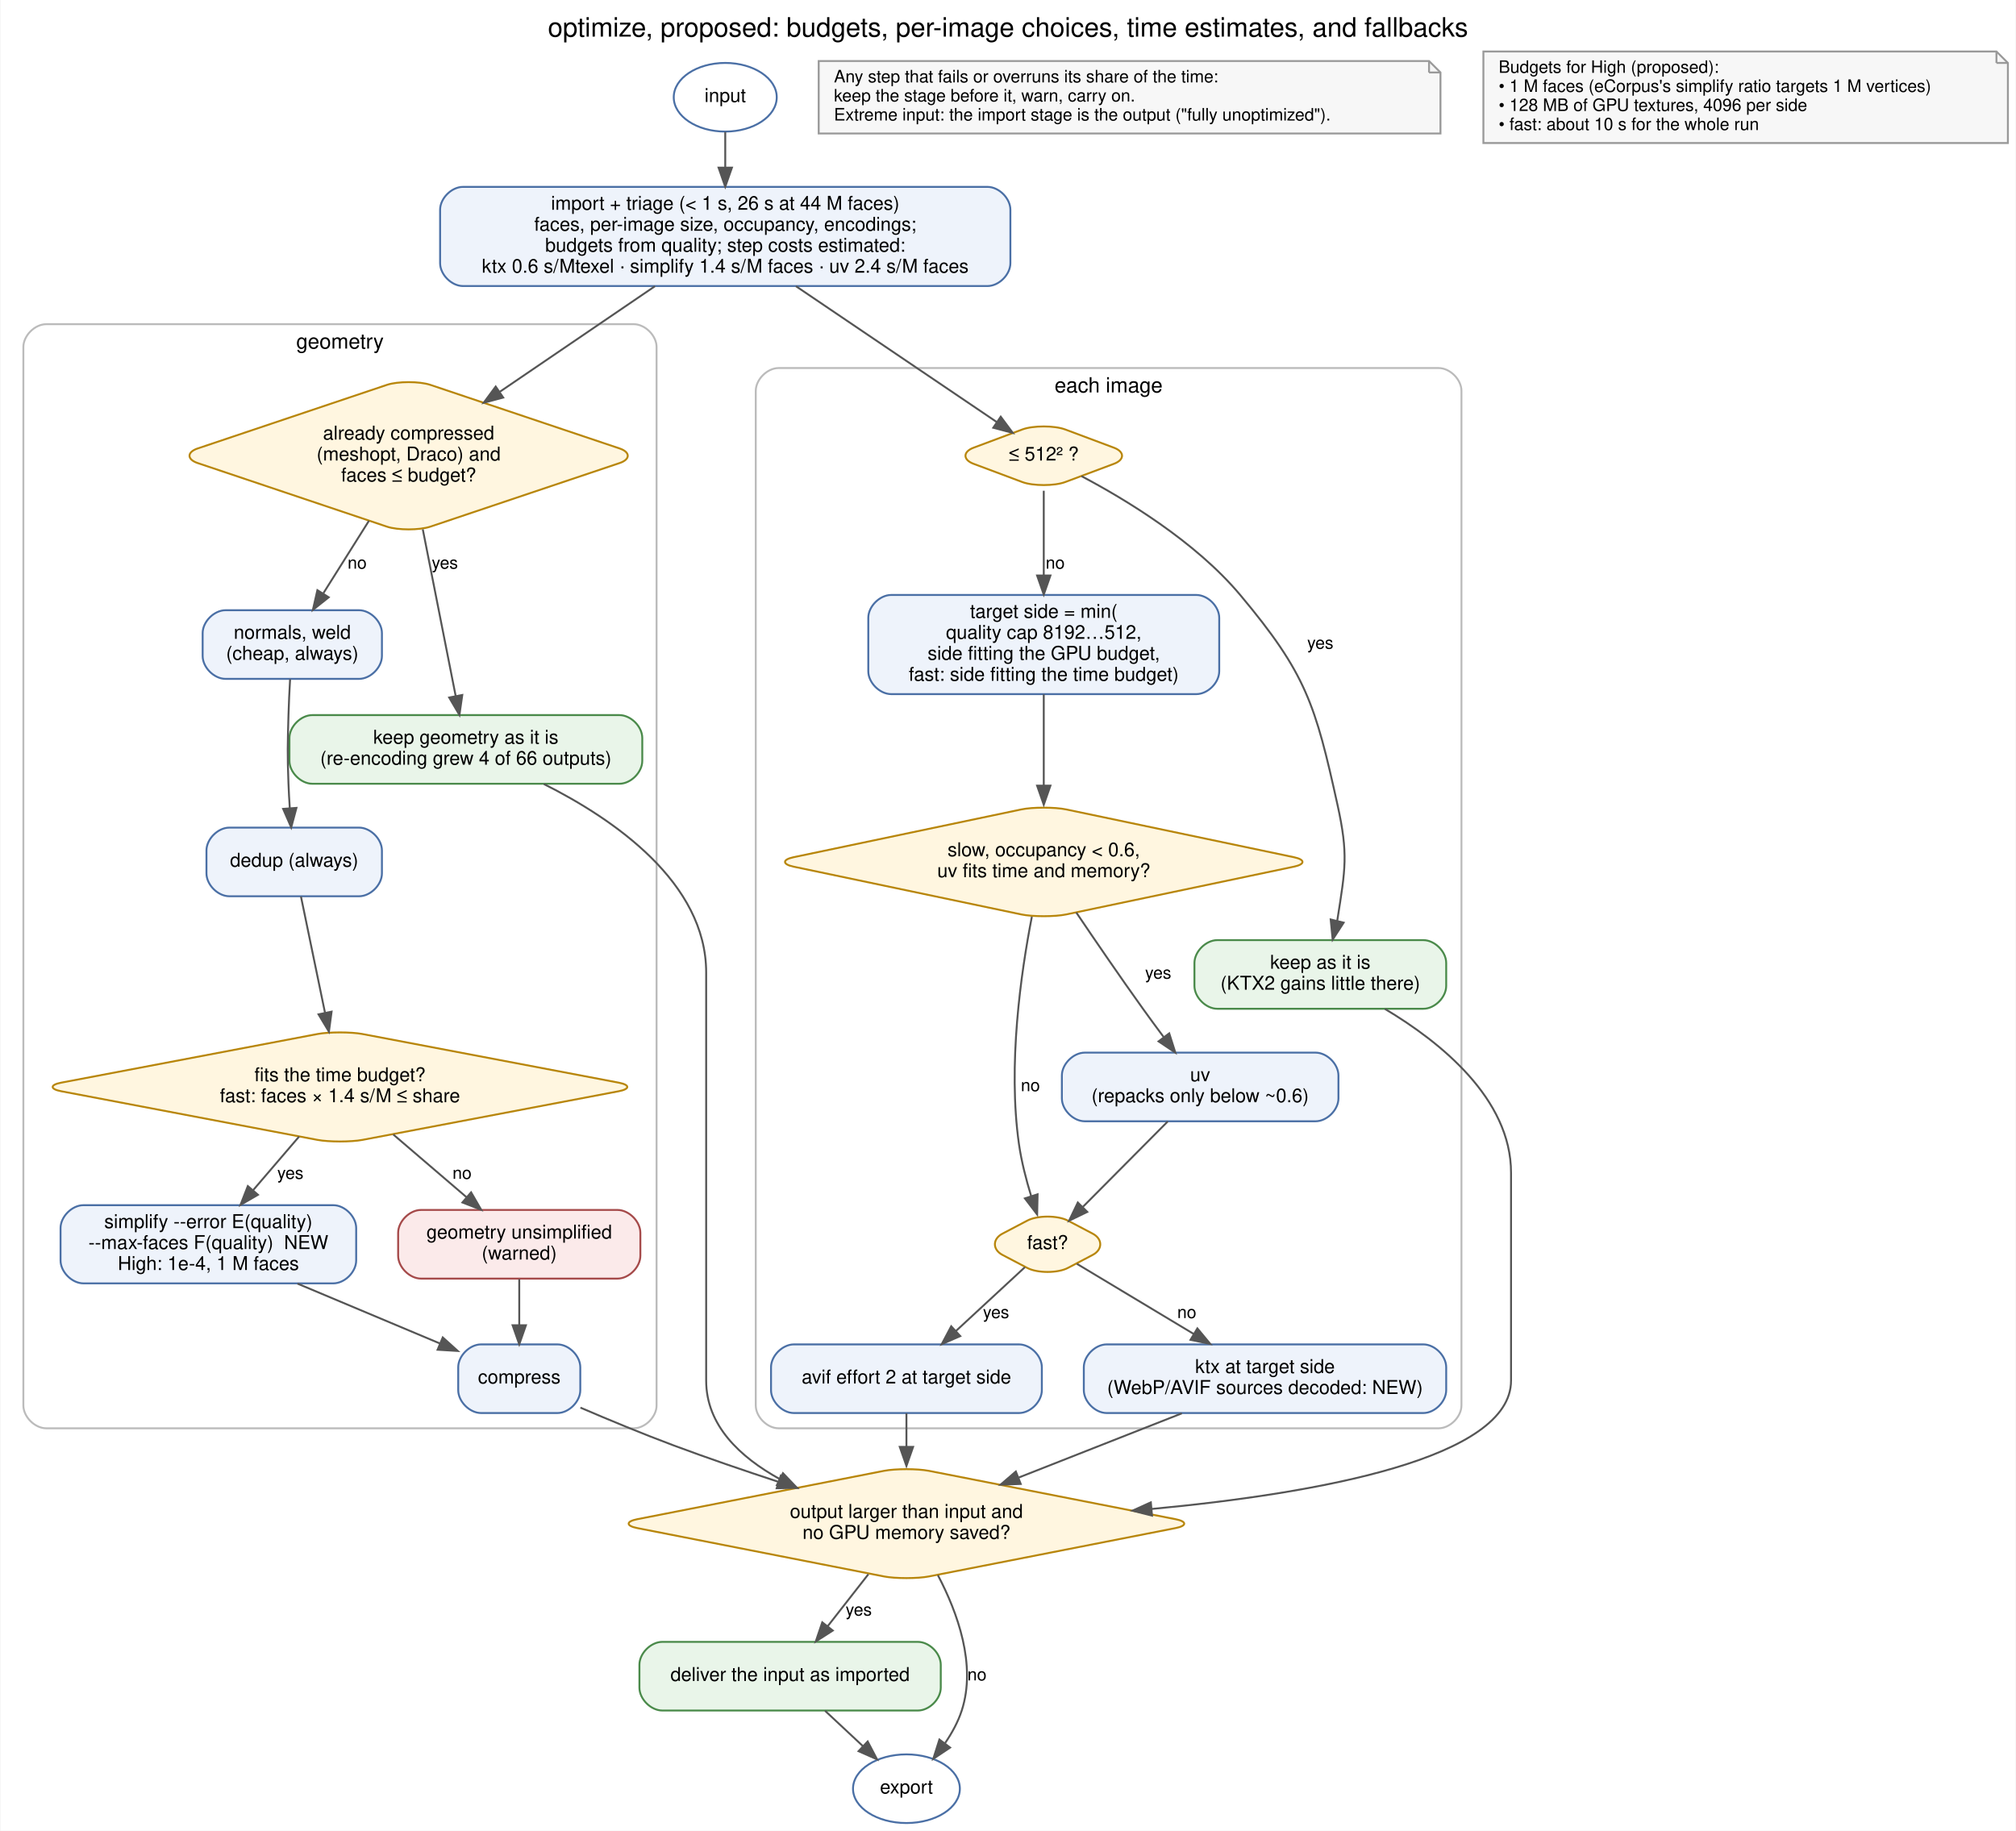
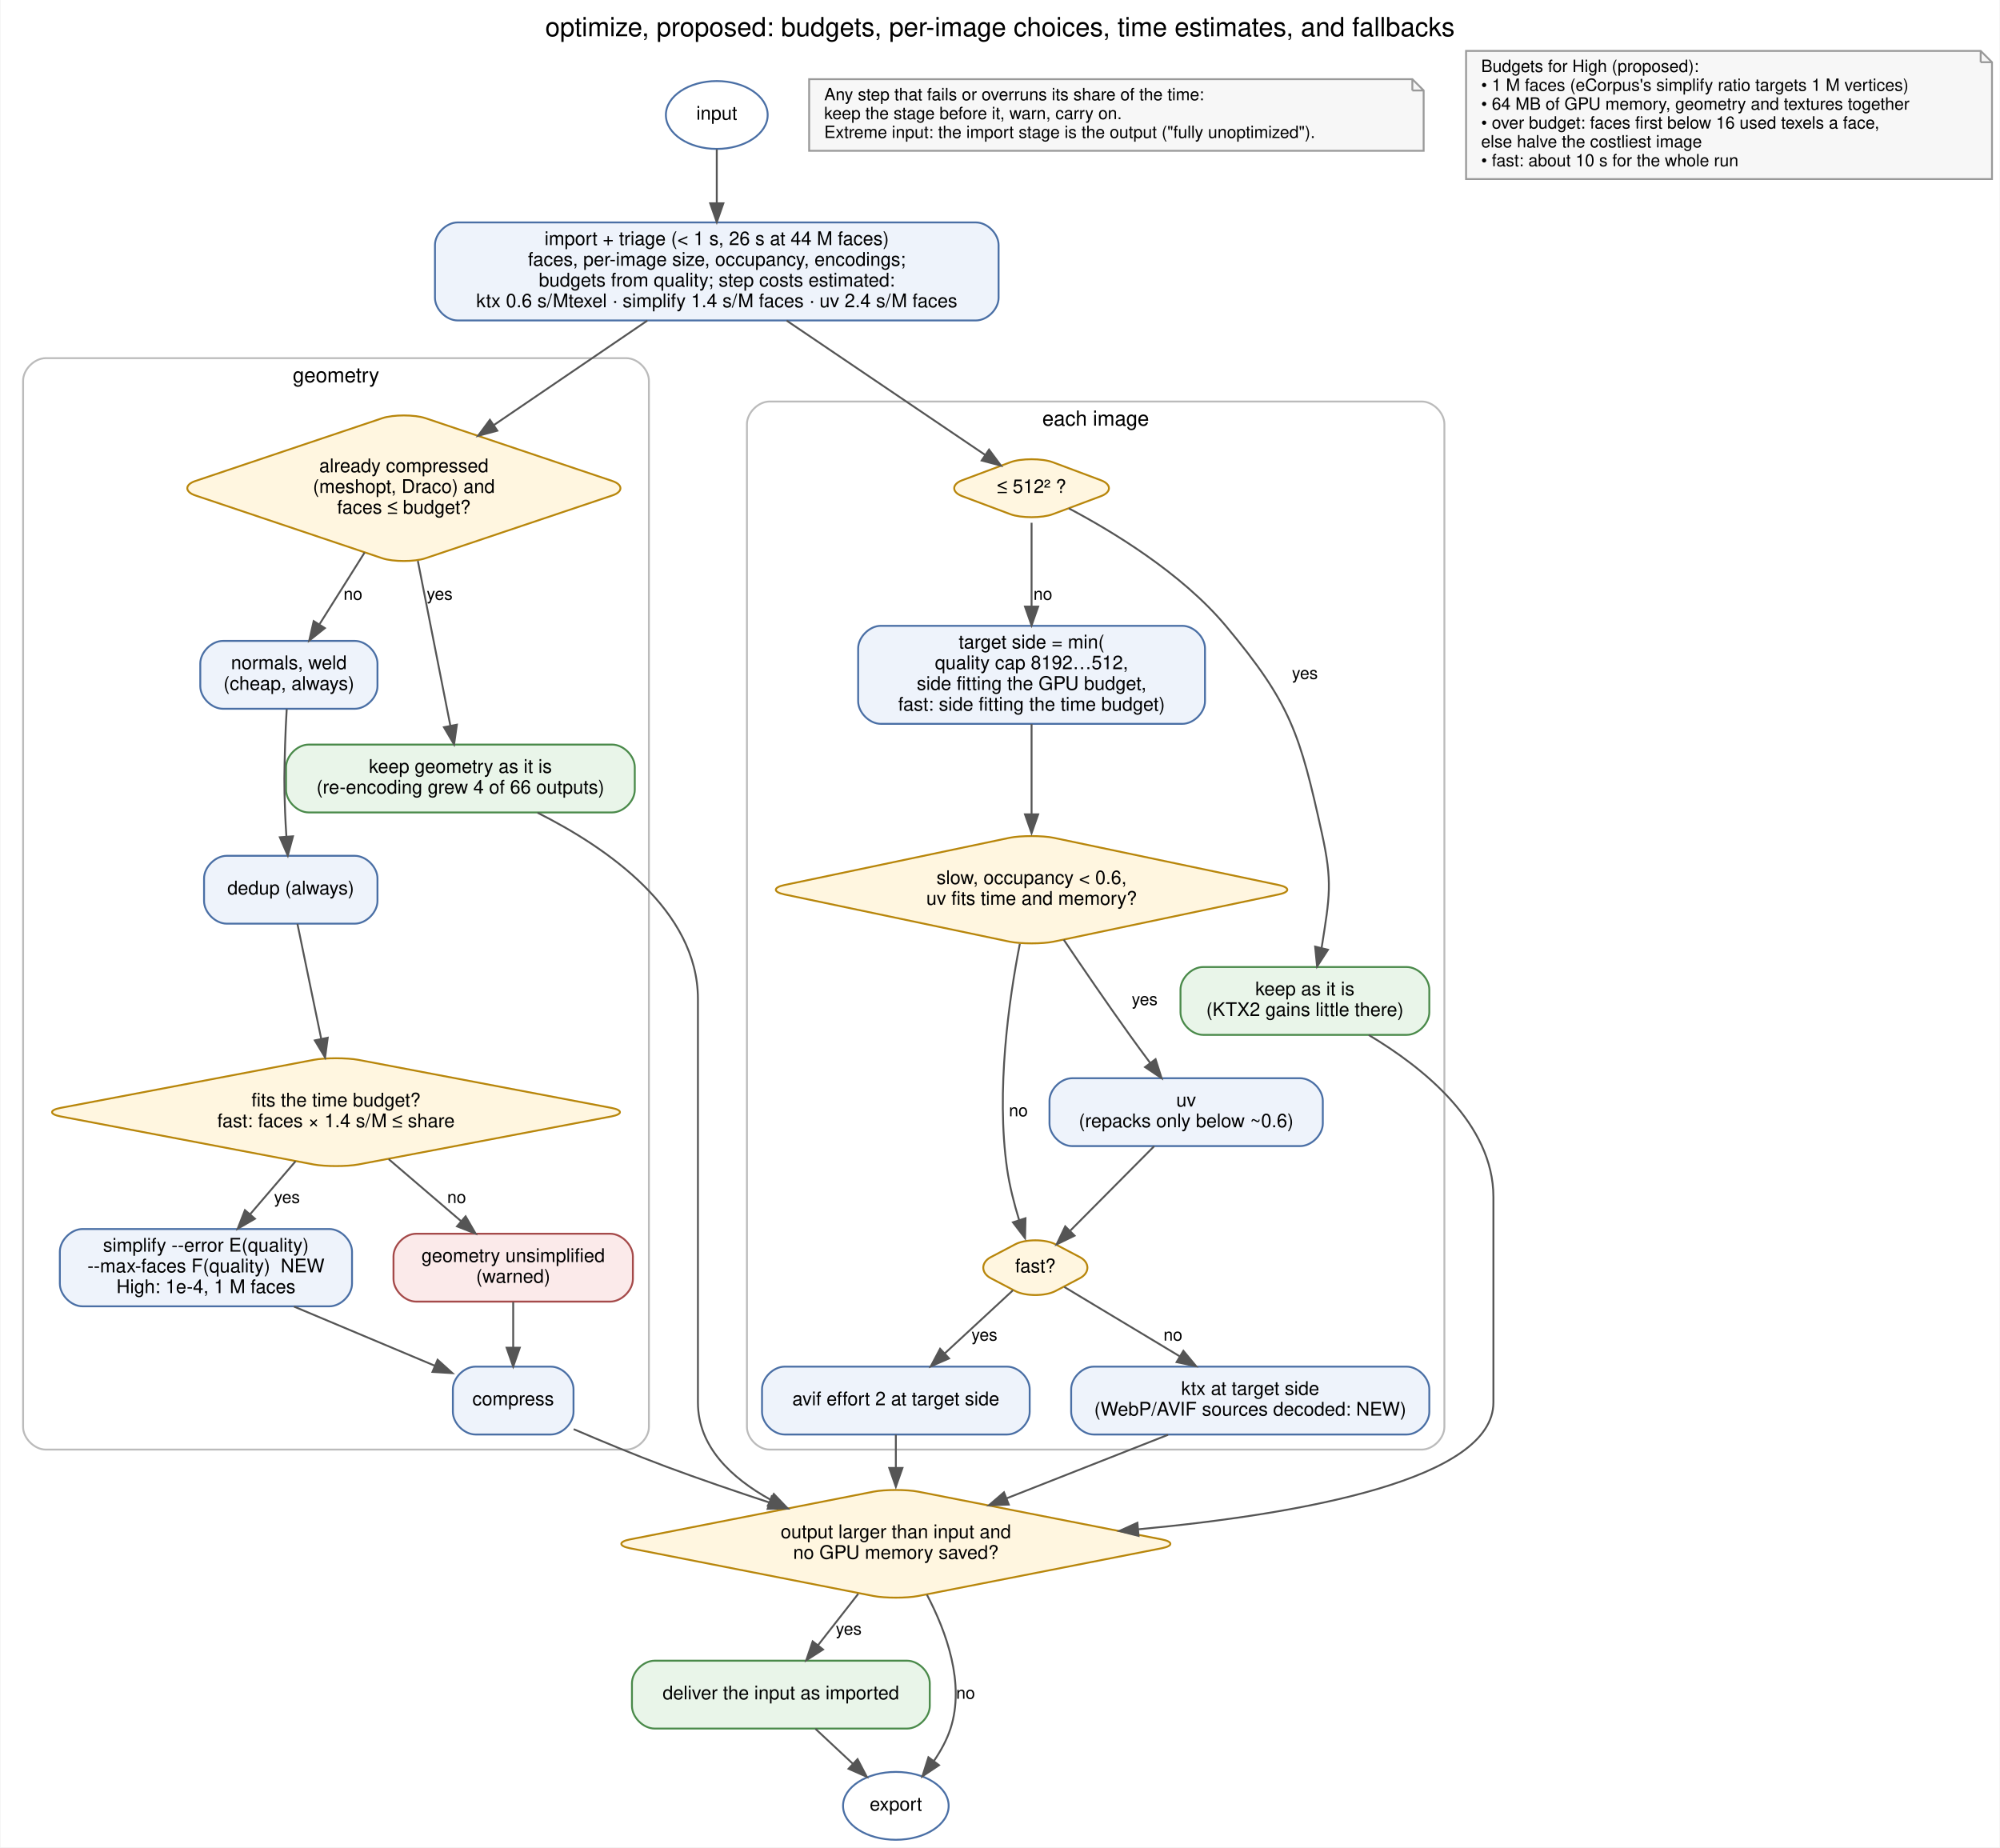
- <svg xmlns="http://www.w3.org/2000/svg" width="1057pt" height="960pt" viewBox="0.00 0.00 1056.50 960.00">
-   <g id="graph0" class="graph" transform="scale(1 1) rotate(0) translate(4 956)">
-     <polygon fill="white" stroke="transparent" points="-4,4 -4,-956 1052.5,-956 1052.5,4 -4,4" />
-     <text text-anchor="middle" x="524.25" y="-936.8" font-family="Helvetica,sans-Serif" font-size="14.00">optimize, proposed: budgets, per-image choices, time estimates, and fallbacks</text>
+ <svg xmlns="http://www.w3.org/2000/svg" width="1061pt" height="980pt" viewBox="0.00 0.00 1060.50 980.00">
+   <g id="graph0" class="graph" transform="scale(1 1) rotate(0) translate(4 976)">
+     <polygon fill="white" stroke="transparent" points="-4,4 -4,-976 1056.5,-976 1056.5,4 -4,4" />
+     <text text-anchor="middle" x="526.25" y="-956.8" font-family="Helvetica,sans-Serif" font-size="14.00">optimize, proposed: budgets, per-image choices, time estimates, and fallbacks</text>
    <g id="clust1" class="cluster">
      <path fill="none" stroke="#bbbbbb" d="M20,-207C20,-207 328,-207 328,-207 334,-207 340,-213 340,-219 340,-219 340,-774 340,-774 340,-780 334,-786 328,-786 328,-786 20,-786 20,-786 14,-786 8,-780 8,-774 8,-774 8,-219 8,-219 8,-213 14,-207 20,-207" />
      <text text-anchor="middle" x="174" y="-773.2" font-family="Helvetica,sans-Serif" font-size="11.00">geometry</text>
    </g>
    <g id="clust2" class="cluster">
      <path fill="none" stroke="#bbbbbb" d="M404,-207C404,-207 750,-207 750,-207 756,-207 762,-213 762,-219 762,-219 762,-751 762,-751 762,-757 756,-763 750,-763 750,-763 404,-763 404,-763 398,-763 392,-757 392,-751 392,-751 392,-219 392,-219 392,-213 398,-207 404,-207" />
      <text text-anchor="middle" x="577" y="-750.2" font-family="Helvetica,sans-Serif" font-size="11.00">each image</text>
    </g>
    <g id="node1" class="node">
-       <ellipse fill="#ffffff" stroke="#4a6fa5" cx="376" cy="-905" rx="27" ry="18" />
-       <text text-anchor="middle" x="376" y="-902.5" font-family="Helvetica,sans-Serif" font-size="10.00">input</text>
+       <ellipse fill="#ffffff" stroke="#4a6fa5" cx="376" cy="-915" rx="27" ry="18" />
+       <text text-anchor="middle" x="376" y="-912.5" font-family="Helvetica,sans-Serif" font-size="10.00">input</text>
    </g>
    <g id="node2" class="node">
      <path fill="#eef3fb" stroke="#4a6fa5" d="M513.5,-858C513.5,-858 238.5,-858 238.5,-858 232.5,-858 226.5,-852 226.5,-846 226.5,-846 226.5,-818 226.5,-818 226.5,-812 232.5,-806 238.5,-806 238.5,-806 513.5,-806 513.5,-806 519.5,-806 525.5,-812 525.5,-818 525.5,-818 525.5,-846 525.5,-846 525.5,-852 519.5,-858 513.5,-858" />
      <text text-anchor="middle" x="376" y="-846" font-family="Helvetica,sans-Serif" font-size="10.00">import + triage (&lt; 1 s, 26 s at 44 M faces)</text>
      <text text-anchor="middle" x="376" y="-835" font-family="Helvetica,sans-Serif" font-size="10.00">faces, per-image size, occupancy, encodings;</text>
      <text text-anchor="middle" x="376" y="-824" font-family="Helvetica,sans-Serif" font-size="10.00">budgets from quality; step costs estimated:</text>
      <text text-anchor="middle" x="376" y="-813" font-family="Helvetica,sans-Serif" font-size="10.00">ktx 0.6 s/Mtexel · simplify 1.4 s/M faces · uv 2.4 s/M faces</text>
    </g>
    <g id="edge1" class="edge">
-       <path fill="none" stroke="#555555" d="M376,-886.81C376,-881.16 376,-874.65 376,-868.15" />
-       <polygon fill="#555555" stroke="#555555" points="379.5,-868.08 376,-858.09 372.5,-868.09 379.5,-868.08" />
+       <path fill="none" stroke="#555555" d="M376,-896.82C376,-888.48 376,-878.14 376,-868.22" />
+       <polygon fill="#555555" stroke="#555555" points="379.5,-868.15 376,-858.15 372.5,-868.15 379.5,-868.15" />
    </g>
    <g id="node3" class="node">
      <path fill="#fff6e0" stroke="#b8860b" d="M198.63,-754.18C198.63,-754.18 99.37,-720.82 99.37,-720.82 93.69,-718.91 93.69,-715.09 99.37,-713.18 99.37,-713.18 198.63,-679.82 198.63,-679.82 204.31,-677.91 215.69,-677.91 221.37,-679.82 221.37,-679.82 320.63,-713.18 320.63,-713.18 326.31,-715.09 326.31,-718.91 320.63,-720.82 320.63,-720.82 221.37,-754.18 221.37,-754.18 215.69,-756.09 204.31,-756.09 198.63,-754.18" />
      <text text-anchor="middle" x="210" y="-725.5" font-family="Helvetica,sans-Serif" font-size="10.00">already compressed</text>
      <text text-anchor="middle" x="210" y="-714.5" font-family="Helvetica,sans-Serif" font-size="10.00">(meshopt, Draco) and</text>
      <text text-anchor="middle" x="210" y="-703.5" font-family="Helvetica,sans-Serif" font-size="10.00">faces ≤ budget?</text>
    </g>
    <g id="edge18" class="edge">
      <path fill="none" stroke="#555555" d="M339.16,-805.92C315.22,-789.62 283.76,-768.21 257.88,-750.6" />
      <polygon fill="#555555" stroke="#555555" points="259.58,-747.52 249.34,-744.78 255.64,-753.3 259.58,-747.52" />
    </g>
    <g id="node11" class="node">
      <path fill="#fff6e0" stroke="#b8860b" d="M531.76,-730.79C531.76,-730.79 506.17,-721.21 506.17,-721.21 500.55,-719.1 500.55,-714.9 506.17,-712.79 506.17,-712.79 531.76,-703.21 531.76,-703.21 537.38,-701.1 548.62,-701.1 554.24,-703.21 554.24,-703.21 579.83,-712.79 579.83,-712.79 585.45,-714.9 585.45,-719.1 579.83,-721.21 579.83,-721.21 554.24,-730.79 554.24,-730.79 548.62,-732.9 537.38,-732.9 531.76,-730.79" />
      <text text-anchor="middle" x="543" y="-714.5" font-family="Helvetica,sans-Serif" font-size="10.00">≤ 512² ?</text>
    </g>
    <g id="edge19" class="edge">
      <path fill="none" stroke="#555555" d="M413.06,-805.92C445.14,-784.21 490.64,-753.43 518.41,-734.64" />
      <polygon fill="#555555" stroke="#555555" points="520.44,-737.49 526.76,-728.99 516.52,-731.69 520.44,-737.49" />
    </g>
    <g id="node4" class="node">
      <path fill="#e9f5e9" stroke="#4a8a4a" d="M320.5,-581C320.5,-581 159.5,-581 159.5,-581 153.5,-581 147.5,-575 147.5,-569 147.5,-569 147.5,-557 147.5,-557 147.5,-551 153.5,-545 159.5,-545 159.5,-545 320.5,-545 320.5,-545 326.5,-545 332.5,-551 332.5,-557 332.5,-557 332.5,-569 332.5,-569 332.5,-575 326.5,-581 320.5,-581" />
      <text text-anchor="middle" x="240" y="-566" font-family="Helvetica,sans-Serif" font-size="10.00">keep geometry as it is</text>
      <text text-anchor="middle" x="240" y="-555" font-family="Helvetica,sans-Serif" font-size="10.00">(re-encoding grew 4 of 66 outputs)</text>
    </g>
    <g id="edge2" class="edge">
      <path fill="none" stroke="#555555" d="M217.42,-678.43C222.77,-651.32 229.86,-615.36 234.66,-591.04" />
      <polygon fill="#555555" stroke="#555555" points="238.13,-591.56 236.63,-581.07 231.26,-590.21 238.13,-591.56" />
      <text text-anchor="middle" x="229" y="-657.8" font-family="Helvetica,sans-Serif" font-size="9.00">yes</text>
    </g>
    <g id="node5" class="node">
      <path fill="#eef3fb" stroke="#4a6fa5" d="M184,-636C184,-636 114,-636 114,-636 108,-636 102,-630 102,-624 102,-624 102,-612 102,-612 102,-606 108,-600 114,-600 114,-600 184,-600 184,-600 190,-600 196,-606 196,-612 196,-612 196,-624 196,-624 196,-630 190,-636 184,-636" />
      <text text-anchor="middle" x="149" y="-621" font-family="Helvetica,sans-Serif" font-size="10.00">normals, weld</text>
      <text text-anchor="middle" x="149" y="-610" font-family="Helvetica,sans-Serif" font-size="10.00">(cheap, always)</text>
    </g>
    <g id="edge3" class="edge">
      <path fill="none" stroke="#555555" d="M189.18,-682.89C181.39,-670.5 172.66,-656.62 165.33,-644.97" />
      <polygon fill="#555555" stroke="#555555" points="168.09,-642.78 159.8,-636.18 162.16,-646.51 168.09,-642.78" />
      <text text-anchor="middle" x="183" y="-657.8" font-family="Helvetica,sans-Serif" font-size="9.00">no</text>
    </g>
    <g id="node19" class="node">
      <path fill="#fff6e0" stroke="#b8860b" d="M459.22,-184.69C459.22,-184.69 329.78,-159.31 329.78,-159.31 323.89,-158.15 323.89,-155.85 329.78,-154.69 329.78,-154.69 459.22,-129.31 459.22,-129.31 465.11,-128.15 476.89,-128.15 482.78,-129.31 482.78,-129.31 612.22,-154.69 612.22,-154.69 618.11,-155.85 618.11,-158.15 612.22,-159.31 612.22,-159.31 482.78,-184.69 482.78,-184.69 476.89,-185.85 465.11,-185.85 459.22,-184.69" />
      <text text-anchor="middle" x="471" y="-160" font-family="Helvetica,sans-Serif" font-size="10.00">output larger than input and</text>
      <text text-anchor="middle" x="471" y="-149" font-family="Helvetica,sans-Serif" font-size="10.00">no GPU memory saved?</text>
    </g>
    <g id="edge21" class="edge">
      <path fill="none" stroke="#555555" d="M280.91,-544.85C317.7,-526.37 366,-493.13 366,-446 366,-446 366,-446 366,-232 366,-208.58 383.66,-191.93 404.5,-180.42" />
      <polygon fill="#555555" stroke="#555555" points="406.26,-183.46 413.58,-175.81 403.08,-177.22 406.26,-183.46" />
    </g>
    <g id="node6" class="node">
      <path fill="#eef3fb" stroke="#4a6fa5" d="M184,-522C184,-522 116,-522 116,-522 110,-522 104,-516 104,-510 104,-510 104,-498 104,-498 104,-492 110,-486 116,-486 116,-486 184,-486 184,-486 190,-486 196,-492 196,-498 196,-498 196,-510 196,-510 196,-516 190,-522 184,-522" />
      <text text-anchor="middle" x="150" y="-501.5" font-family="Helvetica,sans-Serif" font-size="10.00">dedup (always)</text>
    </g>
    <g id="edge4" class="edge">
      <path fill="none" stroke="#555555" d="M147.85,-599.8C147.5,-593.84 147.17,-587.13 147,-581 146.56,-565.01 146.4,-560.99 147,-545 147.15,-540.89 147.4,-536.55 147.68,-532.3" />
      <polygon fill="#555555" stroke="#555555" points="151.18,-532.34 148.43,-522.11 144.2,-531.83 151.18,-532.34" />
    </g>
    <g id="node7" class="node">
      <path fill="#fff6e0" stroke="#b8860b" d="M162.21,-413.76C162.21,-413.76 27.79,-388.24 27.79,-388.24 21.89,-387.12 21.89,-384.88 27.79,-383.76 27.79,-383.76 162.21,-358.24 162.21,-358.24 168.11,-357.12 179.89,-357.12 185.79,-358.24 185.79,-358.24 320.21,-383.76 320.21,-383.76 326.11,-384.88 326.11,-387.12 320.21,-388.24 320.21,-388.24 185.79,-413.76 185.79,-413.76 179.89,-414.88 168.11,-414.88 162.21,-413.76" />
      <text text-anchor="middle" x="174" y="-389" font-family="Helvetica,sans-Serif" font-size="10.00">fits the time budget?</text>
      <text text-anchor="middle" x="174" y="-378" font-family="Helvetica,sans-Serif" font-size="10.00">fast: faces × 1.4 s/M ≤ share</text>
    </g>
    <g id="edge5" class="edge">
      <path fill="none" stroke="#555555" d="M153.54,-485.88C156.84,-469.93 161.88,-445.57 166.13,-425.02" />
      <polygon fill="#555555" stroke="#555555" points="169.61,-425.49 168.21,-414.99 162.76,-424.07 169.61,-425.49" />
    </g>
    <g id="node8" class="node">
      <path fill="#eef3fb" stroke="#4a6fa5" d="M170.5,-324C170.5,-324 39.5,-324 39.5,-324 33.5,-324 27.5,-318 27.5,-312 27.5,-312 27.5,-295 27.5,-295 27.5,-289 33.5,-283 39.5,-283 39.5,-283 170.5,-283 170.5,-283 176.5,-283 182.5,-289 182.5,-295 182.5,-295 182.5,-312 182.5,-312 182.5,-318 176.5,-324 170.5,-324" />
      <text text-anchor="middle" x="105" y="-312" font-family="Helvetica,sans-Serif" font-size="10.00">simplify --error E(quality)</text>
      <text text-anchor="middle" x="105" y="-301" font-family="Helvetica,sans-Serif" font-size="10.00">--max-faces F(quality)  NEW</text>
      <text text-anchor="middle" x="105" y="-290" font-family="Helvetica,sans-Serif" font-size="10.00">High: 1e-4, 1 M faces</text>
    </g>
    <g id="edge6" class="edge">
      <path fill="none" stroke="#555555" d="M152.55,-359.97C144.9,-351.05 136.24,-340.95 128.44,-331.84" />
      <polygon fill="#555555" stroke="#555555" points="131,-329.46 121.84,-324.15 125.69,-334.02 131,-329.46" />
      <text text-anchor="middle" x="148" y="-337.8" font-family="Helvetica,sans-Serif" font-size="9.00">yes</text>
    </g>
    <g id="node9" class="node">
      <path fill="#fbeaea" stroke="#a54a4a" d="M319.5,-321.5C319.5,-321.5 216.5,-321.5 216.5,-321.5 210.5,-321.5 204.5,-315.5 204.5,-309.5 204.5,-309.5 204.5,-297.5 204.5,-297.5 204.5,-291.5 210.5,-285.5 216.5,-285.5 216.5,-285.5 319.5,-285.5 319.5,-285.5 325.5,-285.5 331.5,-291.5 331.5,-297.5 331.5,-297.5 331.5,-309.5 331.5,-309.5 331.5,-315.5 325.5,-321.5 319.5,-321.5" />
      <text text-anchor="middle" x="268" y="-306.5" font-family="Helvetica,sans-Serif" font-size="10.00">geometry unsimplified</text>
      <text text-anchor="middle" x="268" y="-295.5" font-family="Helvetica,sans-Serif" font-size="10.00">(warned)</text>
    </g>
    <g id="edge7" class="edge">
      <path fill="none" stroke="#555555" d="M201.95,-361.07C214.11,-350.65 228.33,-338.48 240.45,-328.1" />
      <polygon fill="#555555" stroke="#555555" points="242.75,-330.74 248.06,-321.57 238.19,-325.42 242.75,-330.74" />
      <text text-anchor="middle" x="238" y="-337.8" font-family="Helvetica,sans-Serif" font-size="9.00">no</text>
    </g>
    <g id="node10" class="node">
      <path fill="#eef3fb" stroke="#4a6fa5" d="M288,-251C288,-251 248,-251 248,-251 242,-251 236,-245 236,-239 236,-239 236,-227 236,-227 236,-221 242,-215 248,-215 248,-215 288,-215 288,-215 294,-215 300,-221 300,-227 300,-227 300,-239 300,-239 300,-245 294,-251 288,-251" />
      <text text-anchor="middle" x="268" y="-230.5" font-family="Helvetica,sans-Serif" font-size="10.00">compress</text>
    </g>
    <g id="edge8" class="edge">
      <path fill="none" stroke="#555555" d="M151.71,-282.87C175.25,-272.98 203.56,-261.08 226.35,-251.5" />
      <polygon fill="#555555" stroke="#555555" points="227.89,-254.65 235.76,-247.55 225.18,-248.2 227.89,-254.65" />
    </g>
    <g id="edge9" class="edge">
      <path fill="none" stroke="#555555" d="M268,-285.21C268,-277.94 268,-269.3 268,-261.2" />
      <polygon fill="#555555" stroke="#555555" points="271.5,-261.04 268,-251.04 264.5,-261.04 271.5,-261.04" />
    </g>
    <g id="edge20" class="edge">
      <path fill="none" stroke="#555555" d="M300.08,-217.83C314.87,-211.48 332.71,-204.08 349,-198 366.62,-191.43 385.88,-184.84 403.78,-178.96" />
      <polygon fill="#555555" stroke="#555555" points="405.14,-182.2 413.57,-175.78 402.98,-175.55 405.14,-182.2" />
    </g>
    <g id="node12" class="node">
      <path fill="#e9f5e9" stroke="#4a8a4a" d="M742,-463C742,-463 634,-463 634,-463 628,-463 622,-457 622,-451 622,-451 622,-439 622,-439 622,-433 628,-427 634,-427 634,-427 742,-427 742,-427 748,-427 754,-433 754,-439 754,-439 754,-451 754,-451 754,-457 748,-463 742,-463" />
      <text text-anchor="middle" x="688" y="-448" font-family="Helvetica,sans-Serif" font-size="10.00">keep as it is</text>
      <text text-anchor="middle" x="688" y="-437" font-family="Helvetica,sans-Serif" font-size="10.00">(KTX2 gains little there)</text>
    </g>
    <g id="edge10" class="edge">
      <path fill="none" stroke="#555555" d="M562.8,-706.29C585.46,-694.32 622.46,-672.09 646,-644 680.61,-602.7 685.39,-586.62 697,-534 702.74,-507.96 701.13,-500.34 697,-474 696.95,-473.67 696.89,-473.34 696.83,-473" />
      <polygon fill="#555555" stroke="#555555" points="700.23,-472.16 694.47,-463.27 693.43,-473.82 700.23,-472.16" />
      <text text-anchor="middle" x="688" y="-615.8" font-family="Helvetica,sans-Serif" font-size="9.00">yes</text>
    </g>
    <g id="node13" class="node">
      <path fill="#eef3fb" stroke="#4a6fa5" d="M623,-644C623,-644 463,-644 463,-644 457,-644 451,-638 451,-632 451,-632 451,-604 451,-604 451,-598 457,-592 463,-592 463,-592 623,-592 623,-592 629,-592 635,-598 635,-604 635,-604 635,-632 635,-632 635,-638 629,-644 623,-644" />
      <text text-anchor="middle" x="543" y="-632" font-family="Helvetica,sans-Serif" font-size="10.00">target side = min(</text>
      <text text-anchor="middle" x="543" y="-621" font-family="Helvetica,sans-Serif" font-size="10.00">  quality cap 8192…512,</text>
      <text text-anchor="middle" x="543" y="-610" font-family="Helvetica,sans-Serif" font-size="10.00">  side fitting the GPU budget,</text>
      <text text-anchor="middle" x="543" y="-599" font-family="Helvetica,sans-Serif" font-size="10.00">  fast: side fitting the time budget)</text>
    </g>
    <g id="edge11" class="edge">
      <path fill="none" stroke="#555555" d="M543,-698.66C543,-686.35 543,-669.4 543,-654.3" />
      <polygon fill="#555555" stroke="#555555" points="546.5,-654.21 543,-644.21 539.5,-654.21 546.5,-654.21" />
      <text text-anchor="middle" x="549" y="-657.8" font-family="Helvetica,sans-Serif" font-size="9.00">no</text>
    </g>
    <g id="edge22" class="edge">
      <path fill="none" stroke="#555555" d="M721.86,-426.93C750.87,-409.62 788,-379.88 788,-341 788,-341 788,-341 788,-232 788,-191.26 687.43,-172.93 599.58,-164.7" />
      <polygon fill="#555555" stroke="#555555" points="599.76,-161.2 589.49,-163.79 599.14,-168.17 599.76,-161.2" />
    </g>
    <g id="node14" class="node">
      <path fill="#fff6e0" stroke="#b8860b" d="M531.26,-531.54C531.26,-531.54 411.74,-506.46 411.74,-506.46 405.87,-505.23 405.87,-502.77 411.74,-501.54 411.74,-501.54 531.26,-476.46 531.26,-476.46 537.13,-475.23 548.87,-475.23 554.74,-476.46 554.74,-476.46 674.26,-501.54 674.26,-501.54 680.13,-502.77 680.13,-505.23 674.26,-506.46 674.26,-506.46 554.74,-531.54 554.74,-531.54 548.87,-532.77 537.13,-532.77 531.26,-531.54" />
      <text text-anchor="middle" x="543" y="-507" font-family="Helvetica,sans-Serif" font-size="10.00">slow, occupancy &lt; 0.6,</text>
      <text text-anchor="middle" x="543" y="-496" font-family="Helvetica,sans-Serif" font-size="10.00">uv fits time and memory?</text>
    </g>
    <g id="edge12" class="edge">
      <path fill="none" stroke="#555555" d="M543,-591.87C543,-577.79 543,-559.94 543,-544.08" />
      <polygon fill="#555555" stroke="#555555" points="546.5,-544.01 543,-534.01 539.5,-544.01 546.5,-544.01" />
    </g>
    <g id="node15" class="node">
      <path fill="#eef3fb" stroke="#4a6fa5" d="M685.5,-404C685.5,-404 564.5,-404 564.5,-404 558.5,-404 552.5,-398 552.5,-392 552.5,-392 552.5,-380 552.5,-380 552.5,-374 558.5,-368 564.5,-368 564.5,-368 685.5,-368 685.5,-368 691.5,-368 697.5,-374 697.5,-380 697.5,-380 697.5,-392 697.5,-392 697.5,-398 691.5,-404 685.5,-404" />
      <text text-anchor="middle" x="625" y="-389" font-family="Helvetica,sans-Serif" font-size="10.00">uv</text>
      <text text-anchor="middle" x="625" y="-378" font-family="Helvetica,sans-Serif" font-size="10.00">(repacks only below ~0.6)</text>
    </g>
    <g id="edge13" class="edge">
      <path fill="none" stroke="#555555" d="M560.06,-477.48C570.08,-462.63 583.08,-443.63 595,-427 598.5,-422.12 602.3,-416.95 605.98,-412.02" />
      <polygon fill="#555555" stroke="#555555" points="608.78,-414.11 611.99,-404.01 603.19,-409.9 608.78,-414.11" />
      <text text-anchor="middle" x="603" y="-442.8" font-family="Helvetica,sans-Serif" font-size="9.00">yes</text>
    </g>
    <g id="node16" class="node">
      <path fill="#fff6e0" stroke="#b8860b" d="M534.38,-315.92C534.38,-315.92 521.36,-309.08 521.36,-309.08 516.05,-306.29 516.05,-300.71 521.36,-297.92 521.36,-297.92 534.38,-291.08 534.38,-291.08 539.69,-288.29 550.31,-288.29 555.62,-291.08 555.62,-291.08 568.64,-297.92 568.64,-297.92 573.95,-300.71 573.95,-306.29 568.64,-309.08 568.64,-309.08 555.62,-315.92 555.62,-315.92 550.31,-318.71 539.69,-318.71 534.38,-315.92" />
      <text text-anchor="middle" x="545" y="-301" font-family="Helvetica,sans-Serif" font-size="10.00">fast?</text>
    </g>
    <g id="edge14" class="edge">
      <path fill="none" stroke="#555555" d="M536.76,-475.26C530.98,-445.63 524.1,-397.34 530,-356 531.29,-346.96 533.79,-337.28 536.39,-328.78" />
      <polygon fill="#555555" stroke="#555555" points="539.77,-329.72 539.53,-319.13 533.11,-327.56 539.77,-329.72" />
      <text text-anchor="middle" x="536" y="-383.8" font-family="Helvetica,sans-Serif" font-size="9.00">no</text>
    </g>
    <g id="edge15" class="edge">
      <path fill="none" stroke="#555555" d="M608.03,-367.93C595,-354.81 577.01,-336.71 563.59,-323.2" />
      <polygon fill="#555555" stroke="#555555" points="565.81,-320.48 556.28,-315.85 560.85,-325.41 565.81,-320.48" />
    </g>
    <g id="node17" class="node">
      <path fill="#eef3fb" stroke="#4a6fa5" d="M742,-251C742,-251 576,-251 576,-251 570,-251 564,-245 564,-239 564,-239 564,-227 564,-227 564,-221 570,-215 576,-215 576,-215 742,-215 742,-215 748,-215 754,-221 754,-227 754,-227 754,-239 754,-239 754,-245 748,-251 742,-251" />
      <text text-anchor="middle" x="659" y="-236" font-family="Helvetica,sans-Serif" font-size="10.00">ktx at target side</text>
      <text text-anchor="middle" x="659" y="-225" font-family="Helvetica,sans-Serif" font-size="10.00">(WebP/AVIF sources decoded: NEW)</text>
    </g>
    <g id="edge16" class="edge">
      <path fill="none" stroke="#555555" d="M560.37,-293.26C576.01,-283.87 600.83,-268.95 621.66,-256.44" />
      <polygon fill="#555555" stroke="#555555" points="623.54,-259.39 630.3,-251.24 619.93,-253.39 623.54,-259.39" />
      <text text-anchor="middle" x="618" y="-264.8" font-family="Helvetica,sans-Serif" font-size="9.00">no</text>
    </g>
    <g id="node18" class="node">
      <path fill="#eef3fb" stroke="#4a6fa5" d="M530,-251C530,-251 412,-251 412,-251 406,-251 400,-245 400,-239 400,-239 400,-227 400,-227 400,-221 406,-215 412,-215 412,-215 530,-215 530,-215 536,-215 542,-221 542,-227 542,-227 542,-239 542,-239 542,-245 536,-251 530,-251" />
      <text text-anchor="middle" x="471" y="-230.5" font-family="Helvetica,sans-Serif" font-size="10.00">avif effort 2 at target side</text>
    </g>
    <g id="edge17" class="edge">
      <path fill="none" stroke="#555555" d="M533.11,-291.49C523.37,-282.47 509.22,-269.38 496.89,-257.97" />
      <polygon fill="#555555" stroke="#555555" points="499.22,-255.36 489.51,-251.13 494.47,-260.49 499.22,-255.36" />
      <text text-anchor="middle" x="518" y="-264.8" font-family="Helvetica,sans-Serif" font-size="9.00">yes</text>
    </g>
    <g id="edge23" class="edge">
      <path fill="none" stroke="#555555" d="M615.4,-214.84C589.97,-204.83 557.57,-192.08 529.9,-181.19" />
      <polygon fill="#555555" stroke="#555555" points="530.92,-177.82 520.33,-177.42 528.36,-184.34 530.92,-177.82" />
    </g>
    <g id="edge24" class="edge">
      <path fill="none" stroke="#555555" d="M471,-214.84C471,-209.59 471,-203.58 471,-197.48" />
      <polygon fill="#555555" stroke="#555555" points="474.5,-197.25 471,-187.25 467.5,-197.25 474.5,-197.25" />
    </g>
    <g id="node20" class="node">
      <path fill="#e9f5e9" stroke="#4a8a4a" d="M477,-95C477,-95 343,-95 343,-95 337,-95 331,-89 331,-83 331,-83 331,-71 331,-71 331,-65 337,-59 343,-59 343,-59 477,-59 477,-59 483,-59 489,-65 489,-71 489,-71 489,-83 489,-83 489,-89 483,-95 477,-95" />
      <text text-anchor="middle" x="410" y="-74.5" font-family="Helvetica,sans-Serif" font-size="10.00">deliver the input as imported</text>
    </g>
    <g id="edge25" class="edge">
      <path fill="none" stroke="#555555" d="M451.03,-130.46C444.18,-121.71 436.53,-111.92 429.7,-103.19" />
      <polygon fill="#555555" stroke="#555555" points="432.38,-100.94 423.47,-95.22 426.87,-105.25 432.38,-100.94" />
      <text text-anchor="middle" x="446" y="-108.8" font-family="Helvetica,sans-Serif" font-size="9.00">yes</text>
    </g>
    <g id="node21" class="node">
      <ellipse fill="#ffffff" stroke="#4a6fa5" cx="471" cy="-18" rx="28.01" ry="18" />
      <text text-anchor="middle" x="471" y="-15.5" font-family="Helvetica,sans-Serif" font-size="10.00">export</text>
    </g>
    <g id="edge26" class="edge">
      <path fill="none" stroke="#555555" d="M487.5,-129.96C497.8,-110.37 507.76,-82.91 500,-59 498.07,-53.04 494.88,-47.23 491.3,-41.96" />
      <polygon fill="#555555" stroke="#555555" points="493.89,-39.57 485.08,-33.68 488.29,-43.78 493.89,-39.57" />
      <text text-anchor="middle" x="508" y="-74.8" font-family="Helvetica,sans-Serif" font-size="9.00">no</text>
    </g>
    <g id="edge27" class="edge">
      <path fill="none" stroke="#555555" d="M428.3,-58.9C434.56,-53.05 441.63,-46.44 448.2,-40.31" />
      <polygon fill="#555555" stroke="#555555" points="450.68,-42.78 455.59,-33.4 445.9,-37.67 450.68,-42.78" />
    </g>
    <g id="node22" class="node">
-       <polygon fill="#f7f7f7" stroke="#999999" points="745,-924 425,-924 425,-886 751,-886 751,-918 745,-924" />
-       <polyline fill="none" stroke="#999999" points="745,-924 745,-918 " />
-       <polyline fill="none" stroke="#999999" points="751,-918 745,-918 " />
-       <text text-anchor="start" x="433" y="-912.8" font-family="Helvetica,sans-Serif" font-size="9.00">Any step that fails or overruns its share of the time:</text>
-       <text text-anchor="start" x="433" y="-902.8" font-family="Helvetica,sans-Serif" font-size="9.00">keep the stage before it, warn, carry on.</text>
-       <text text-anchor="start" x="433" y="-892.8" font-family="Helvetica,sans-Serif" font-size="9.00">Extreme input: the import stage is the output ("fully unoptimized").</text>
+       <polygon fill="#f7f7f7" stroke="#999999" points="745,-934 425,-934 425,-896 751,-896 751,-928 745,-934" />
+       <polyline fill="none" stroke="#999999" points="745,-934 745,-928 " />
+       <polyline fill="none" stroke="#999999" points="751,-928 745,-928 " />
+       <text text-anchor="start" x="433" y="-922.8" font-family="Helvetica,sans-Serif" font-size="9.00">Any step that fails or overruns its share of the time:</text>
+       <text text-anchor="start" x="433" y="-912.8" font-family="Helvetica,sans-Serif" font-size="9.00">keep the stage before it, warn, carry on.</text>
+       <text text-anchor="start" x="433" y="-902.8" font-family="Helvetica,sans-Serif" font-size="9.00">Extreme input: the import stage is the output ("fully unoptimized").</text>
    </g>
    <g id="node23" class="node">
-       <polygon fill="#f7f7f7" stroke="#999999" points="1042.5,-929 773.5,-929 773.5,-881 1048.5,-881 1048.5,-923 1042.5,-929" />
-       <polyline fill="none" stroke="#999999" points="1042.5,-929 1042.5,-923 " />
-       <polyline fill="none" stroke="#999999" points="1048.5,-923 1042.5,-923 " />
-       <text text-anchor="start" x="781.5" y="-917.8" font-family="Helvetica,sans-Serif" font-size="9.00">Budgets for High (proposed):</text>
-       <text text-anchor="start" x="781.5" y="-907.8" font-family="Helvetica,sans-Serif" font-size="9.00">• 1 M faces (eCorpus's simplify ratio targets 1 M vertices)</text>
-       <text text-anchor="start" x="781.5" y="-897.8" font-family="Helvetica,sans-Serif" font-size="9.00">• 128 MB of GPU textures, 4096 per side</text>
+       <polygon fill="#f7f7f7" stroke="#999999" points="1046.5,-949 773.5,-949 773.5,-881 1052.5,-881 1052.5,-943 1046.5,-949" />
+       <polyline fill="none" stroke="#999999" points="1046.5,-949 1046.5,-943 " />
+       <polyline fill="none" stroke="#999999" points="1052.5,-943 1046.5,-943 " />
+       <text text-anchor="start" x="781.5" y="-937.8" font-family="Helvetica,sans-Serif" font-size="9.00">Budgets for High (proposed):</text>
+       <text text-anchor="start" x="781.5" y="-927.8" font-family="Helvetica,sans-Serif" font-size="9.00">• 1 M faces (eCorpus's simplify ratio targets 1 M vertices)</text>
+       <text text-anchor="start" x="781.5" y="-917.8" font-family="Helvetica,sans-Serif" font-size="9.00">• 64 MB of GPU memory, geometry and textures together</text>
+       <text text-anchor="start" x="781.5" y="-907.8" font-family="Helvetica,sans-Serif" font-size="9.00">• over budget: faces first below 16 used texels a face,</text>
+       <text text-anchor="start" x="781.5" y="-897.8" font-family="Helvetica,sans-Serif" font-size="9.00">  else halve the costliest image</text>
      <text text-anchor="start" x="781.5" y="-887.8" font-family="Helvetica,sans-Serif" font-size="9.00">• fast: about 10 s for the whole run</text>
    </g>
  </g>
</svg>
